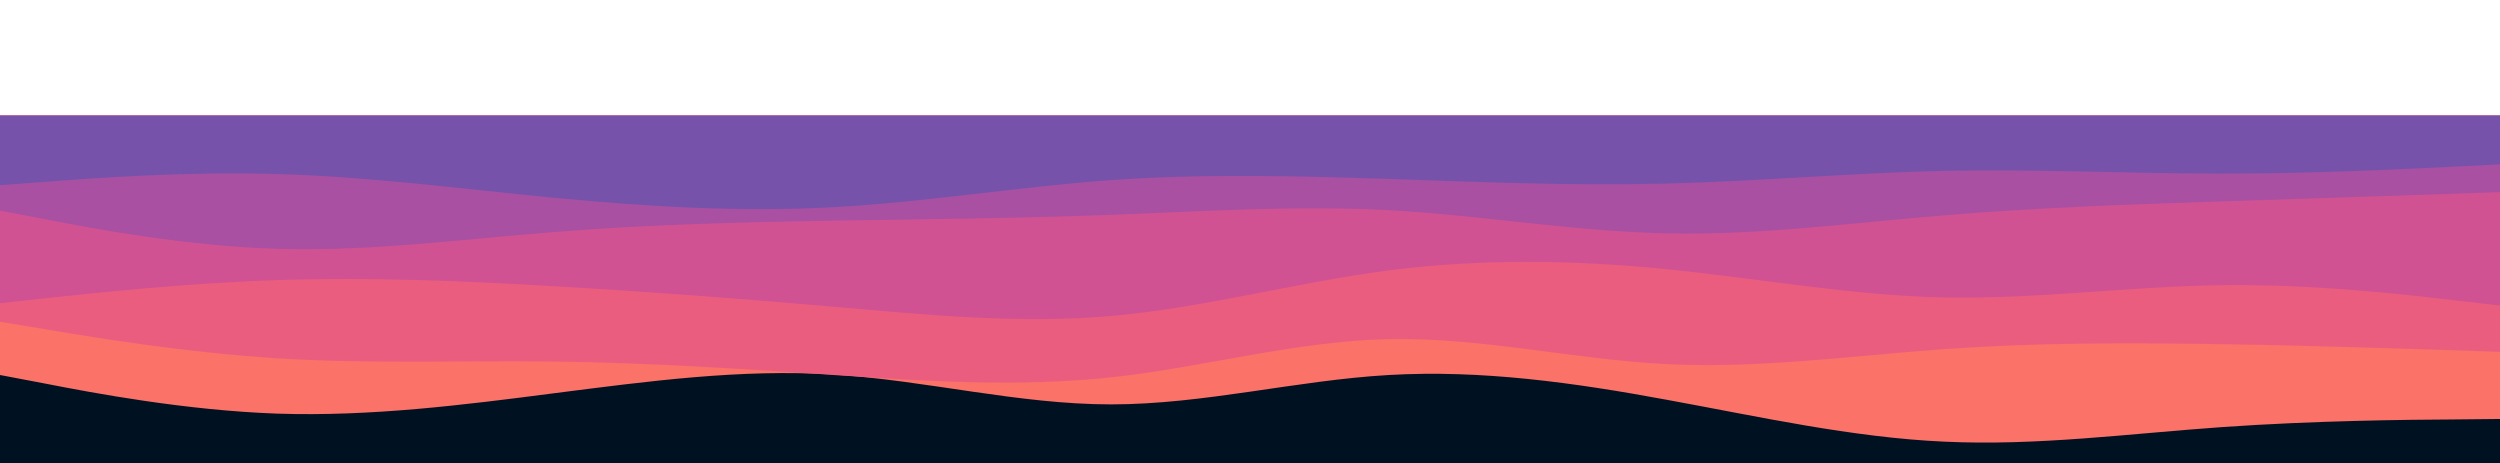
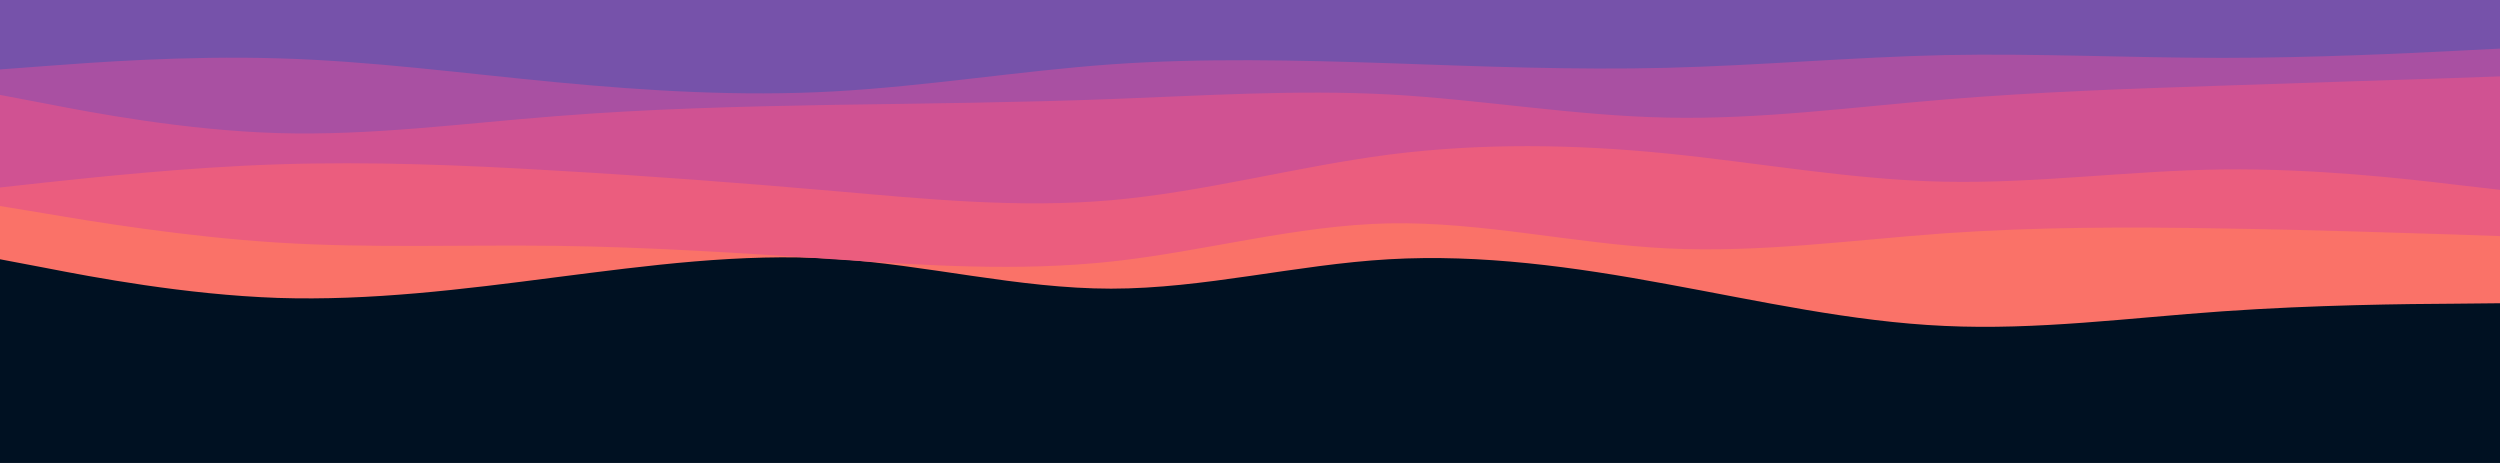
- <svg xmlns="http://www.w3.org/2000/svg" id="visual" viewBox="0 0 1080 100" width="1080" height="200" version="1.1">
+ <svg xmlns="http://www.w3.org/2000/svg" id="visual" viewBox="0 0 1080 200" width="1080" height="200" version="1.1">
  <rect x="0" y="0" width="1080" height="200" fill="#001122" />
  <path d="M0 112L20 115.8C40 119.7 80 127.3 120 128.7C160 130 200 125 240 119.8C280 114.7 320 109.3 360 111.8C400 114.3 440 124.7 480 124.7C520 124.7 560 114.3 600 112C640 109.7 680 115.3 720 122.7C760 130 800 139 840 140.8C880 142.7 920 137.3 960 134.5C1000 131.7 1040 131.3 1060 131.2L1080 131L1080 0L1060 0C1040 0 1000 0 960 0C920 0 880 0 840 0C800 0 760 0 720 0C680 0 640 0 600 0C560 0 520 0 480 0C440 0 400 0 360 0C320 0 280 0 240 0C200 0 160 0 120 0C80 0 40 0 20 0L0 0Z" fill="#fa7268" />
  <path d="M0 89L20 92.3C40 95.7 80 102.3 120 104.8C160 107.3 200 105.7 240 106.2C280 106.7 320 109.3 360 112C400 114.7 440 117.3 480 113C520 108.7 560 97.3 600 96.5C640 95.7 680 105.3 720 107.3C760 109.3 800 103.7 840 100.8C880 98 920 98 960 98.7C1000 99.3 1040 100.7 1060 101.3L1080 102L1080 0L1060 0C1040 0 1000 0 960 0C920 0 880 0 840 0C800 0 760 0 720 0C680 0 640 0 600 0C560 0 520 0 480 0C440 0 400 0 360 0C320 0 280 0 240 0C200 0 160 0 120 0C80 0 40 0 20 0L0 0Z" fill="#eb5d7e" />
  <path d="M0 81L20 78.8C40 76.7 80 72.3 120 71C160 69.7 200 71.3 240 73.7C280 76 320 79 360 82.5C400 86 440 90 480 86.5C520 83 560 72 600 66.8C640 61.7 680 62.3 720 66.3C760 70.3 800 77.7 840 78.5C880 79.3 920 73.7 960 73.2C1000 72.7 1040 77.3 1060 79.7L1080 82L1080 0L1060 0C1040 0 1000 0 960 0C920 0 880 0 840 0C800 0 760 0 720 0C680 0 640 0 600 0C560 0 520 0 480 0C440 0 400 0 360 0C320 0 280 0 240 0C200 0 160 0 120 0C80 0 40 0 20 0L0 0Z" fill="#d05292" />
  <path d="M0 41L20 44.8C40 48.7 80 56.3 120 57.5C160 58.7 200 53.3 240 50.2C280 47 320 46 360 45.3C400 44.7 440 44.3 480 42.8C520 41.3 560 38.7 600 40.8C640 43 680 50 720 50.8C760 51.7 800 46.3 840 43C880 39.7 920 38.3 960 37C1000 35.7 1040 34.3 1060 33.7L1080 33L1080 0L1060 0C1040 0 1000 0 960 0C920 0 880 0 840 0C800 0 760 0 720 0C680 0 640 0 600 0C560 0 520 0 480 0C440 0 400 0 360 0C320 0 280 0 240 0C200 0 160 0 120 0C80 0 40 0 20 0L0 0Z" fill="#a950a2" />
  <path d="M0 30L20 28.5C40 27 80 24 120 25.2C160 26.3 200 31.7 240 35.5C280 39.3 320 41.7 360 39.5C400 37.3 440 30.7 480 27.8C520 25 560 26 600 27.3C640 28.7 680 30.3 720 29.3C760 28.3 800 24.7 840 23.8C880 23 920 25 960 25C1000 25 1040 23 1060 22L1080 21L1080 0L1060 0C1040 0 1000 0 960 0C920 0 880 0 840 0C800 0 760 0 720 0C680 0 640 0 600 0C560 0 520 0 480 0C440 0 400 0 360 0C320 0 280 0 240 0C200 0 160 0 120 0C80 0 40 0 20 0L0 0Z" fill="#7652aa" />
</svg>
